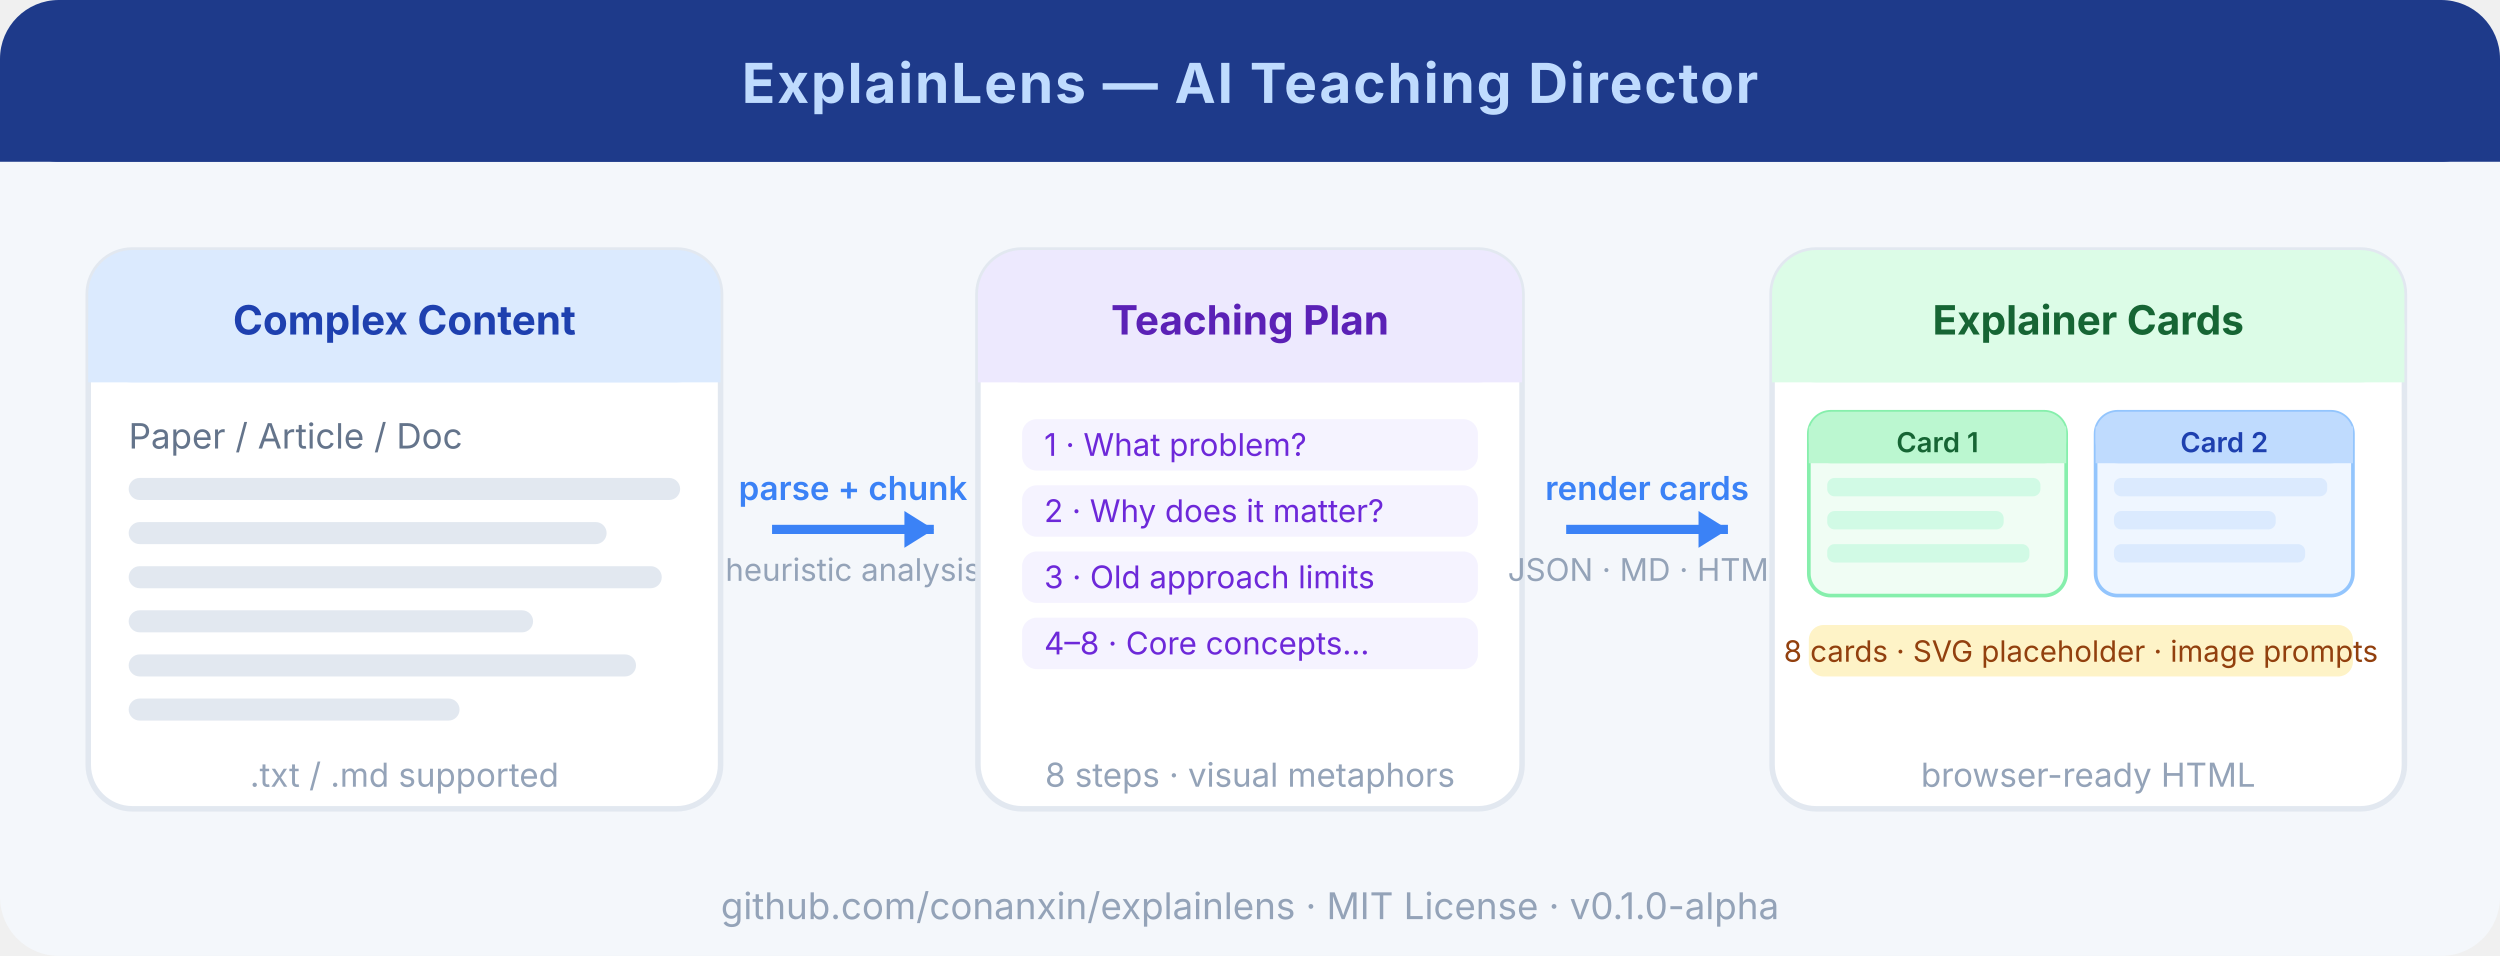
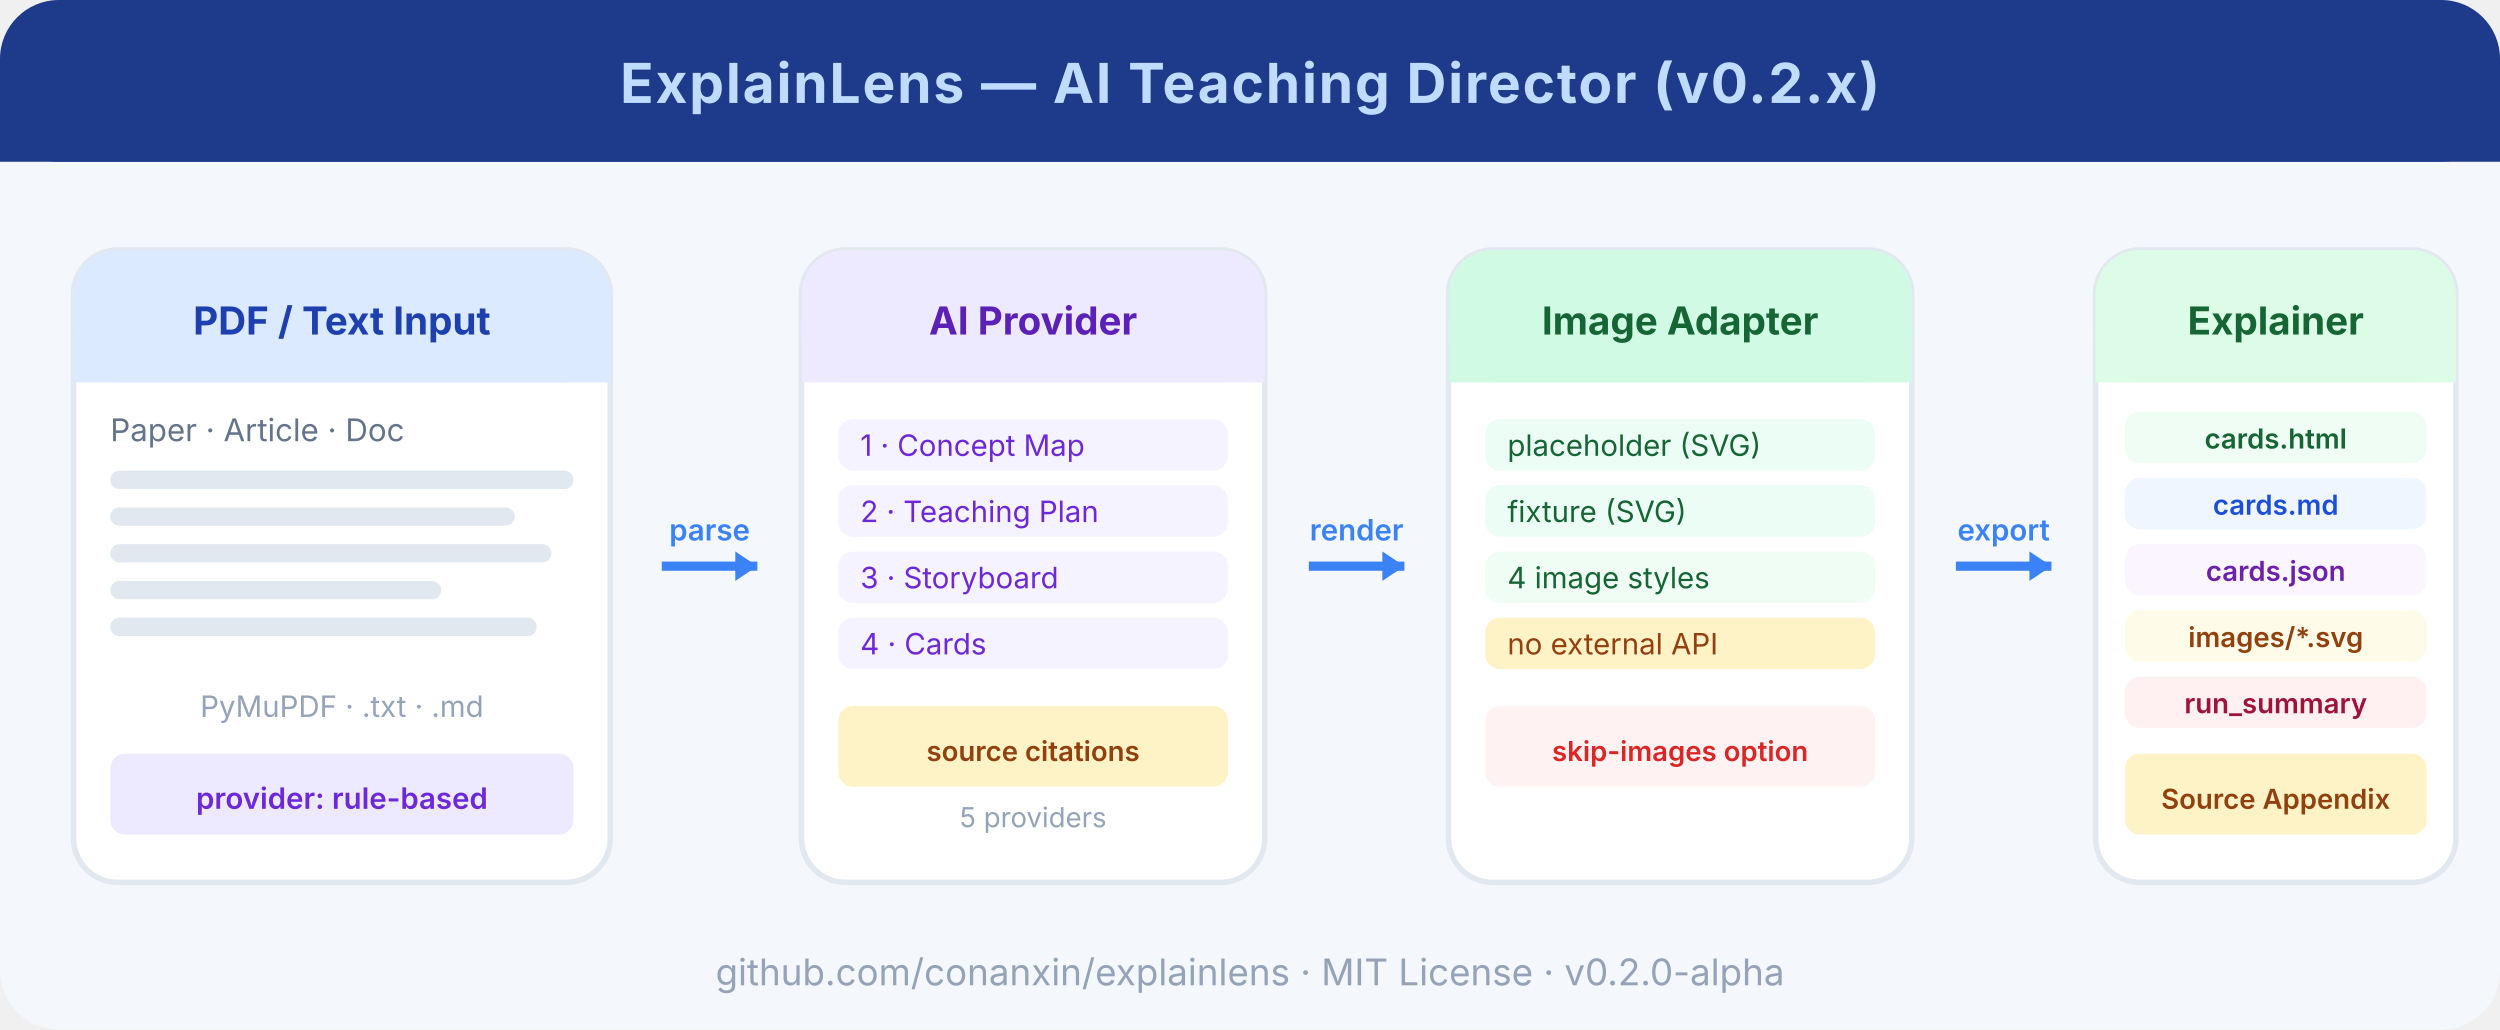
- <svg xmlns="http://www.w3.org/2000/svg" viewBox="0 0 680 260" font-family="system-ui,-apple-system,BlinkMacSystemFont,sans-serif">
-   <rect width="680" height="260" fill="#f4f7fb" rx="16" />
+ <svg xmlns="http://www.w3.org/2000/svg" viewBox="0 0 680 280" font-family="system-ui,-apple-system,BlinkMacSystemFont,sans-serif">
+   <rect width="680" height="280" fill="#f4f7fb" rx="16" />
  <rect width="680" height="44" fill="#1e3a8a" rx="16" />
  <rect y="28" width="680" height="16" fill="#1e3a8a" />
-   <text x="340" y="28" text-anchor="middle" font-size="15" font-weight="700" fill="#bfdbfe" letter-spacing="0.5">ExplainLens — AI Teaching Director</text>
-   <rect x="24" y="68" width="172" height="152" fill="#fff" rx="12" stroke="#e2e8f0" stroke-width="1.5" />
-   <rect x="24" y="68" width="172" height="36" fill="#dbeafe" rx="12" />
-   <rect x="24" y="88" width="172" height="16" fill="#dbeafe" />
-   <text x="110" y="91" text-anchor="middle" font-size="11" font-weight="700" fill="#1e40af">Complex Content</text>
-   <text x="35" y="122" font-size="9.5" fill="#64748b">Paper / Article / Doc</text>
-   <rect x="35" y="130" width="150" height="6" fill="#e2e8f0" rx="3" />
-   <rect x="35" y="142" width="130" height="6" fill="#e2e8f0" rx="3" />
-   <rect x="35" y="154" width="145" height="6" fill="#e2e8f0" rx="3" />
-   <rect x="35" y="166" width="110" height="6" fill="#e2e8f0" rx="3" />
-   <rect x="35" y="178" width="138" height="6" fill="#e2e8f0" rx="3" />
-   <rect x="35" y="190" width="90" height="6" fill="#e2e8f0" rx="3" />
-   <text x="110" y="214" text-anchor="middle" font-size="9" fill="#94a3b8">.txt / .md supported</text>
-   <g transform="translate(210,144)">
-     <line x1="0" y1="0" x2="44" y2="0" stroke="#3b82f6" stroke-width="2.5" />
-     <polygon points="44,0 36,-5 36,5" fill="#3b82f6" />
-     <text x="22" y="-8" text-anchor="middle" font-size="9" fill="#3b82f6" font-weight="600">parse + chunk</text>
-     <text x="22" y="14" text-anchor="middle" font-size="8.5" fill="#94a3b8">heuristic analysis</text>
+   <text x="340" y="28" text-anchor="middle" font-size="15" font-weight="700" fill="#bfdbfe" letter-spacing="0.5">ExplainLens — AI Teaching Director (v0.2.x)</text>
+   <rect x="20" y="68" width="146" height="172" fill="#fff" rx="12" stroke="#e2e8f0" stroke-width="1.5" />
+   <rect x="20" y="68" width="146" height="36" fill="#dbeafe" rx="12" />
+   <rect x="20" y="88" width="146" height="16" fill="#dbeafe" />
+   <text x="93" y="91" text-anchor="middle" font-size="10.5" font-weight="700" fill="#1e40af">PDF / Text Input</text>
+   <text x="30" y="120" font-size="8.5" fill="#64748b">Paper · Article · Doc</text>
+   <rect x="30" y="128" width="126" height="5" fill="#e2e8f0" rx="2.5" />
+   <rect x="30" y="138" width="110" height="5" fill="#e2e8f0" rx="2.5" />
+   <rect x="30" y="148" width="120" height="5" fill="#e2e8f0" rx="2.5" />
+   <rect x="30" y="158" width="90" height="5" fill="#e2e8f0" rx="2.5" />
+   <rect x="30" y="168" width="116" height="5" fill="#e2e8f0" rx="2.5" />
+   <text x="93" y="195" text-anchor="middle" font-size="8" fill="#94a3b8">PyMuPDF · .txt · .md</text>
+   <rect x="30" y="205" width="126" height="22" fill="#ede9fe" rx="4" />
+   <text x="93" y="220" text-anchor="middle" font-size="8" fill="#6d28d9" font-weight="600">provider: rule-based</text>
+   <g transform="translate(180,154)">
+     <line x1="0" y1="0" x2="26" y2="0" stroke="#3b82f6" stroke-width="2.5" />
+     <polygon points="26,0 20,-4 20,4" fill="#3b82f6" />
+     <text x="13" y="-7" text-anchor="middle" font-size="8" fill="#3b82f6" font-weight="600">parse</text>
  </g>
-   <rect x="266" y="68" width="148" height="152" fill="#fff" rx="12" stroke="#e2e8f0" stroke-width="1.5" />
-   <rect x="266" y="68" width="148" height="36" fill="#ede9fe" rx="12" />
-   <rect x="266" y="88" width="148" height="16" fill="#ede9fe" />
-   <text x="340" y="91" text-anchor="middle" font-size="11" font-weight="700" fill="#5b21b6">Teaching Plan</text>
-   <rect x="278" y="114" width="124" height="14" fill="#f5f3ff" rx="4" />
-   <text x="284" y="124" font-size="8.5" fill="#6d28d9">1 · What problem?</text>
-   <rect x="278" y="132" width="124" height="14" fill="#f5f3ff" rx="4" />
-   <text x="284" y="142" font-size="8.5" fill="#6d28d9">2 · Why does it matter?</text>
-   <rect x="278" y="150" width="124" height="14" fill="#f5f3ff" rx="4" />
-   <text x="284" y="160" font-size="8.5" fill="#6d28d9">3 · Old approach limits</text>
-   <rect x="278" y="168" width="124" height="14" fill="#f5f3ff" rx="4" />
-   <text x="284" y="178" font-size="8.5" fill="#6d28d9">4–8 · Core concepts…</text>
-   <text x="340" y="214" text-anchor="middle" font-size="9" fill="#94a3b8">8 steps · visual metaphors</text>
-   <g transform="translate(426,144)">
-     <line x1="0" y1="0" x2="44" y2="0" stroke="#3b82f6" stroke-width="2.5" />
-     <polygon points="44,0 36,-5 36,5" fill="#3b82f6" />
-     <text x="22" y="-8" text-anchor="middle" font-size="9" fill="#3b82f6" font-weight="600">render cards</text>
-     <text x="22" y="14" text-anchor="middle" font-size="8.5" fill="#94a3b8">JSON · MD · HTML</text>
+   <rect x="218" y="68" width="126" height="172" fill="#fff" rx="12" stroke="#e2e8f0" stroke-width="1.5" />
+   <rect x="218" y="68" width="126" height="36" fill="#ede9fe" rx="12" />
+   <rect x="218" y="88" width="126" height="16" fill="#ede9fe" />
+   <text x="281" y="91" text-anchor="middle" font-size="10.5" font-weight="700" fill="#5b21b6">AI Provider</text>
+   <rect x="228" y="114" width="106" height="14" fill="#f5f3ff" rx="4" />
+   <text x="234" y="124" font-size="8" fill="#6d28d9">1 · Concept Map</text>
+   <rect x="228" y="132" width="106" height="14" fill="#f5f3ff" rx="4" />
+   <text x="234" y="142" font-size="8" fill="#6d28d9">2 · Teaching Plan</text>
+   <rect x="228" y="150" width="106" height="14" fill="#f5f3ff" rx="4" />
+   <text x="234" y="160" font-size="8" fill="#6d28d9">3 · Storyboard</text>
+   <rect x="228" y="168" width="106" height="14" fill="#f5f3ff" rx="4" />
+   <text x="234" y="178" font-size="8" fill="#6d28d9">4 · Cards</text>
+   <rect x="228" y="192" width="106" height="22" fill="#fef3c7" rx="4" />
+   <text x="281" y="207" text-anchor="middle" font-size="7.5" fill="#92400e" font-weight="600">source citations</text>
+   <text x="281" y="225" text-anchor="middle" font-size="7.5" fill="#94a3b8">5 providers</text>
+   <g transform="translate(356,154)">
+     <line x1="0" y1="0" x2="26" y2="0" stroke="#3b82f6" stroke-width="2.5" />
+     <polygon points="26,0 20,-4 20,4" fill="#3b82f6" />
+     <text x="13" y="-7" text-anchor="middle" font-size="8" fill="#3b82f6" font-weight="600">render</text>
  </g>
-   <rect x="482" y="68" width="172" height="152" fill="#fff" rx="12" stroke="#e2e8f0" stroke-width="1.5" />
-   <rect x="482" y="68" width="172" height="36" fill="#dcfce7" rx="12" />
-   <rect x="482" y="88" width="172" height="16" fill="#dcfce7" />
-   <text x="568" y="91" text-anchor="middle" font-size="11" font-weight="700" fill="#166534">Explainer Cards</text>
-   <rect x="492" y="112" width="70" height="50" fill="#f0fdf4" rx="6" stroke="#86efac" stroke-width="1" />
-   <rect x="492" y="112" width="70" height="14" fill="#bbf7d0" rx="6" />
-   <rect x="492" y="116" width="70" height="10" fill="#bbf7d0" />
-   <text x="527" y="123" text-anchor="middle" font-size="7.5" fill="#166534" font-weight="600">Card 1</text>
-   <rect x="497" y="130" width="58" height="5" fill="#d1fae5" rx="2" />
-   <rect x="497" y="139" width="48" height="5" fill="#d1fae5" rx="2" />
-   <rect x="497" y="148" width="55" height="5" fill="#d1fae5" rx="2" />
-   <rect x="570" y="112" width="70" height="50" fill="#eff6ff" rx="6" stroke="#93c5fd" stroke-width="1" />
-   <rect x="570" y="112" width="70" height="14" fill="#bfdbfe" rx="6" />
-   <rect x="570" y="116" width="70" height="10" fill="#bfdbfe" />
-   <text x="605" y="123" text-anchor="middle" font-size="7.5" fill="#1e40af" font-weight="600">Card 2</text>
-   <rect x="575" y="130" width="58" height="5" fill="#dbeafe" rx="2" />
-   <rect x="575" y="139" width="44" height="5" fill="#dbeafe" rx="2" />
-   <rect x="575" y="148" width="52" height="5" fill="#dbeafe" rx="2" />
-   <rect x="492" y="170" width="148" height="14" fill="#fef3c7" rx="4" />
-   <text x="566" y="180" text-anchor="middle" font-size="8" fill="#92400e">8 cards · SVG placeholder · image prompts</text>
-   <text x="568" y="214" text-anchor="middle" font-size="9" fill="#94a3b8">browser-ready HTML</text>
-   <text x="340" y="250" text-anchor="middle" font-size="10" fill="#94a3b8">
-     github.com/conanxin/explainlens · MIT License · v0.1.0-alpha
+   <rect x="394" y="68" width="126" height="172" fill="#fff" rx="12" stroke="#e2e8f0" stroke-width="1.5" />
+   <rect x="394" y="68" width="126" height="36" fill="#d1fae5" rx="12" />
+   <rect x="394" y="88" width="126" height="16" fill="#d1fae5" />
+   <text x="457" y="91" text-anchor="middle" font-size="10.5" font-weight="700" fill="#166534">Image Adapter</text>
+   <rect x="404" y="114" width="106" height="14" fill="#ecfdf5" rx="4" />
+   <text x="410" y="124" font-size="8" fill="#166534">placeholder (SVG)</text>
+   <rect x="404" y="132" width="106" height="14" fill="#ecfdf5" rx="4" />
+   <text x="410" y="142" font-size="8" fill="#166534">fixture (SVG)</text>
+   <rect x="404" y="150" width="106" height="14" fill="#f0fdf4" rx="4" />
+   <text x="410" y="160" font-size="8" fill="#166534">4 image styles</text>
+   <rect x="404" y="168" width="106" height="14" fill="#fef3c7" rx="4" />
+   <text x="410" y="178" font-size="8" fill="#92400e">no external API</text>
+   <rect x="404" y="192" width="106" height="22" fill="#fef2f2" rx="4" />
+   <text x="457" y="207" text-anchor="middle" font-size="7.5" fill="#dc2626" font-weight="600">skip-images option</text>
+   <g transform="translate(532,154)">
+     <line x1="0" y1="0" x2="26" y2="0" stroke="#3b82f6" stroke-width="2.5" />
+     <polygon points="26,0 20,-4 20,4" fill="#3b82f6" />
+     <text x="13" y="-7" text-anchor="middle" font-size="8" fill="#3b82f6" font-weight="600">export</text>
+   </g>
+   <rect x="570" y="68" width="98" height="172" fill="#fff" rx="12" stroke="#e2e8f0" stroke-width="1.5" />
+   <rect x="570" y="68" width="98" height="36" fill="#dcfce7" rx="12" />
+   <rect x="570" y="88" width="98" height="16" fill="#dcfce7" />
+   <text x="619" y="91" text-anchor="middle" font-size="10.5" font-weight="700" fill="#166534">Explainer</text>
+   <rect x="578" y="112" width="82" height="14" fill="#f0fdf4" rx="4" />
+   <text x="619" y="122" text-anchor="middle" font-size="7.5" fill="#166534" font-weight="600">cards.html</text>
+   <rect x="578" y="130" width="82" height="14" fill="#eff6ff" rx="4" />
+   <text x="619" y="140" text-anchor="middle" font-size="7.5" fill="#1d4ed8" font-weight="600">cards.md</text>
+   <rect x="578" y="148" width="82" height="14" fill="#faf5ff" rx="4" />
+   <text x="619" y="158" text-anchor="middle" font-size="7.5" fill="#6b21a8" font-weight="600">cards.json</text>
+   <rect x="578" y="166" width="82" height="14" fill="#fefce8" rx="4" />
+   <text x="619" y="176" text-anchor="middle" font-size="7.5" fill="#92400e" font-weight="600">images/*.svg</text>
+   <rect x="578" y="184" width="82" height="14" fill="#fff1f2" rx="4" />
+   <text x="619" y="194" text-anchor="middle" font-size="7.5" fill="#9f1239" font-weight="600">run_summary</text>
+   <rect x="578" y="205" width="82" height="22" fill="#fef3c7" rx="4" />
+   <text x="619" y="220" text-anchor="middle" font-size="7.5" fill="#92400e" font-weight="600">Source Appendix</text>
+   <text x="340" y="268" text-anchor="middle" font-size="10" fill="#94a3b8">
+     github.com/conanxin/explainlens · MIT License · v0.2.0-alpha
  </text>
</svg>
